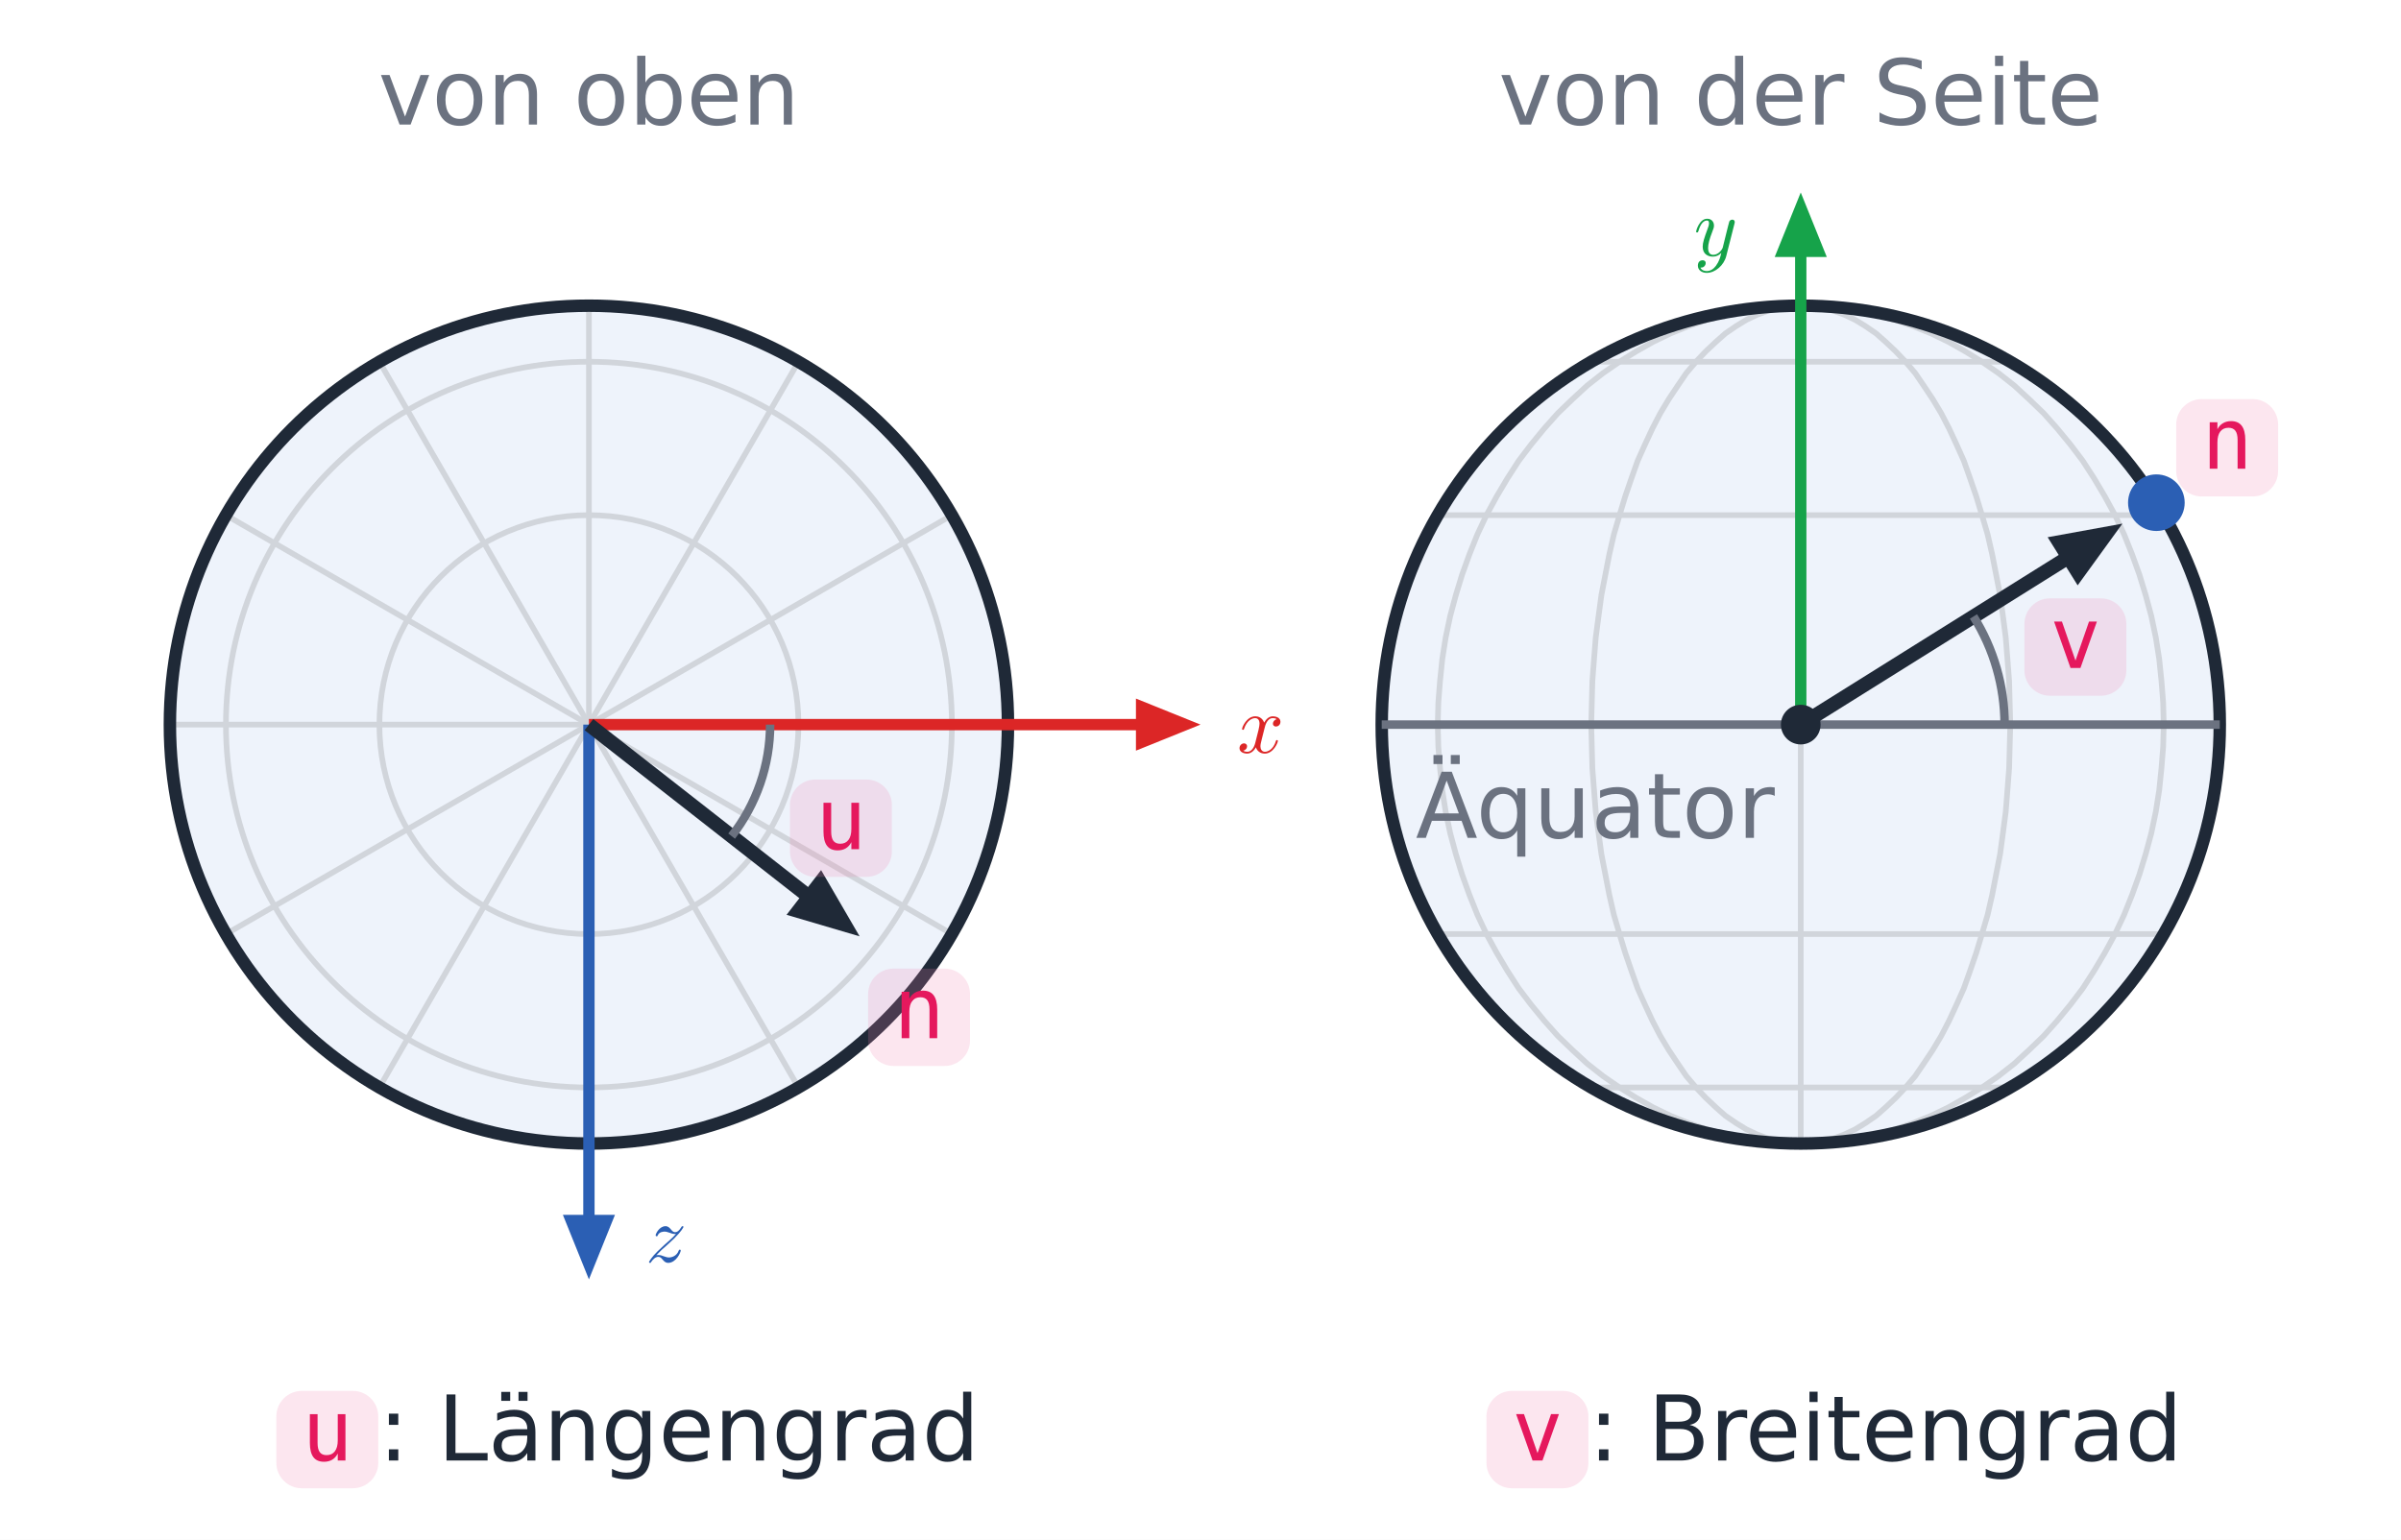
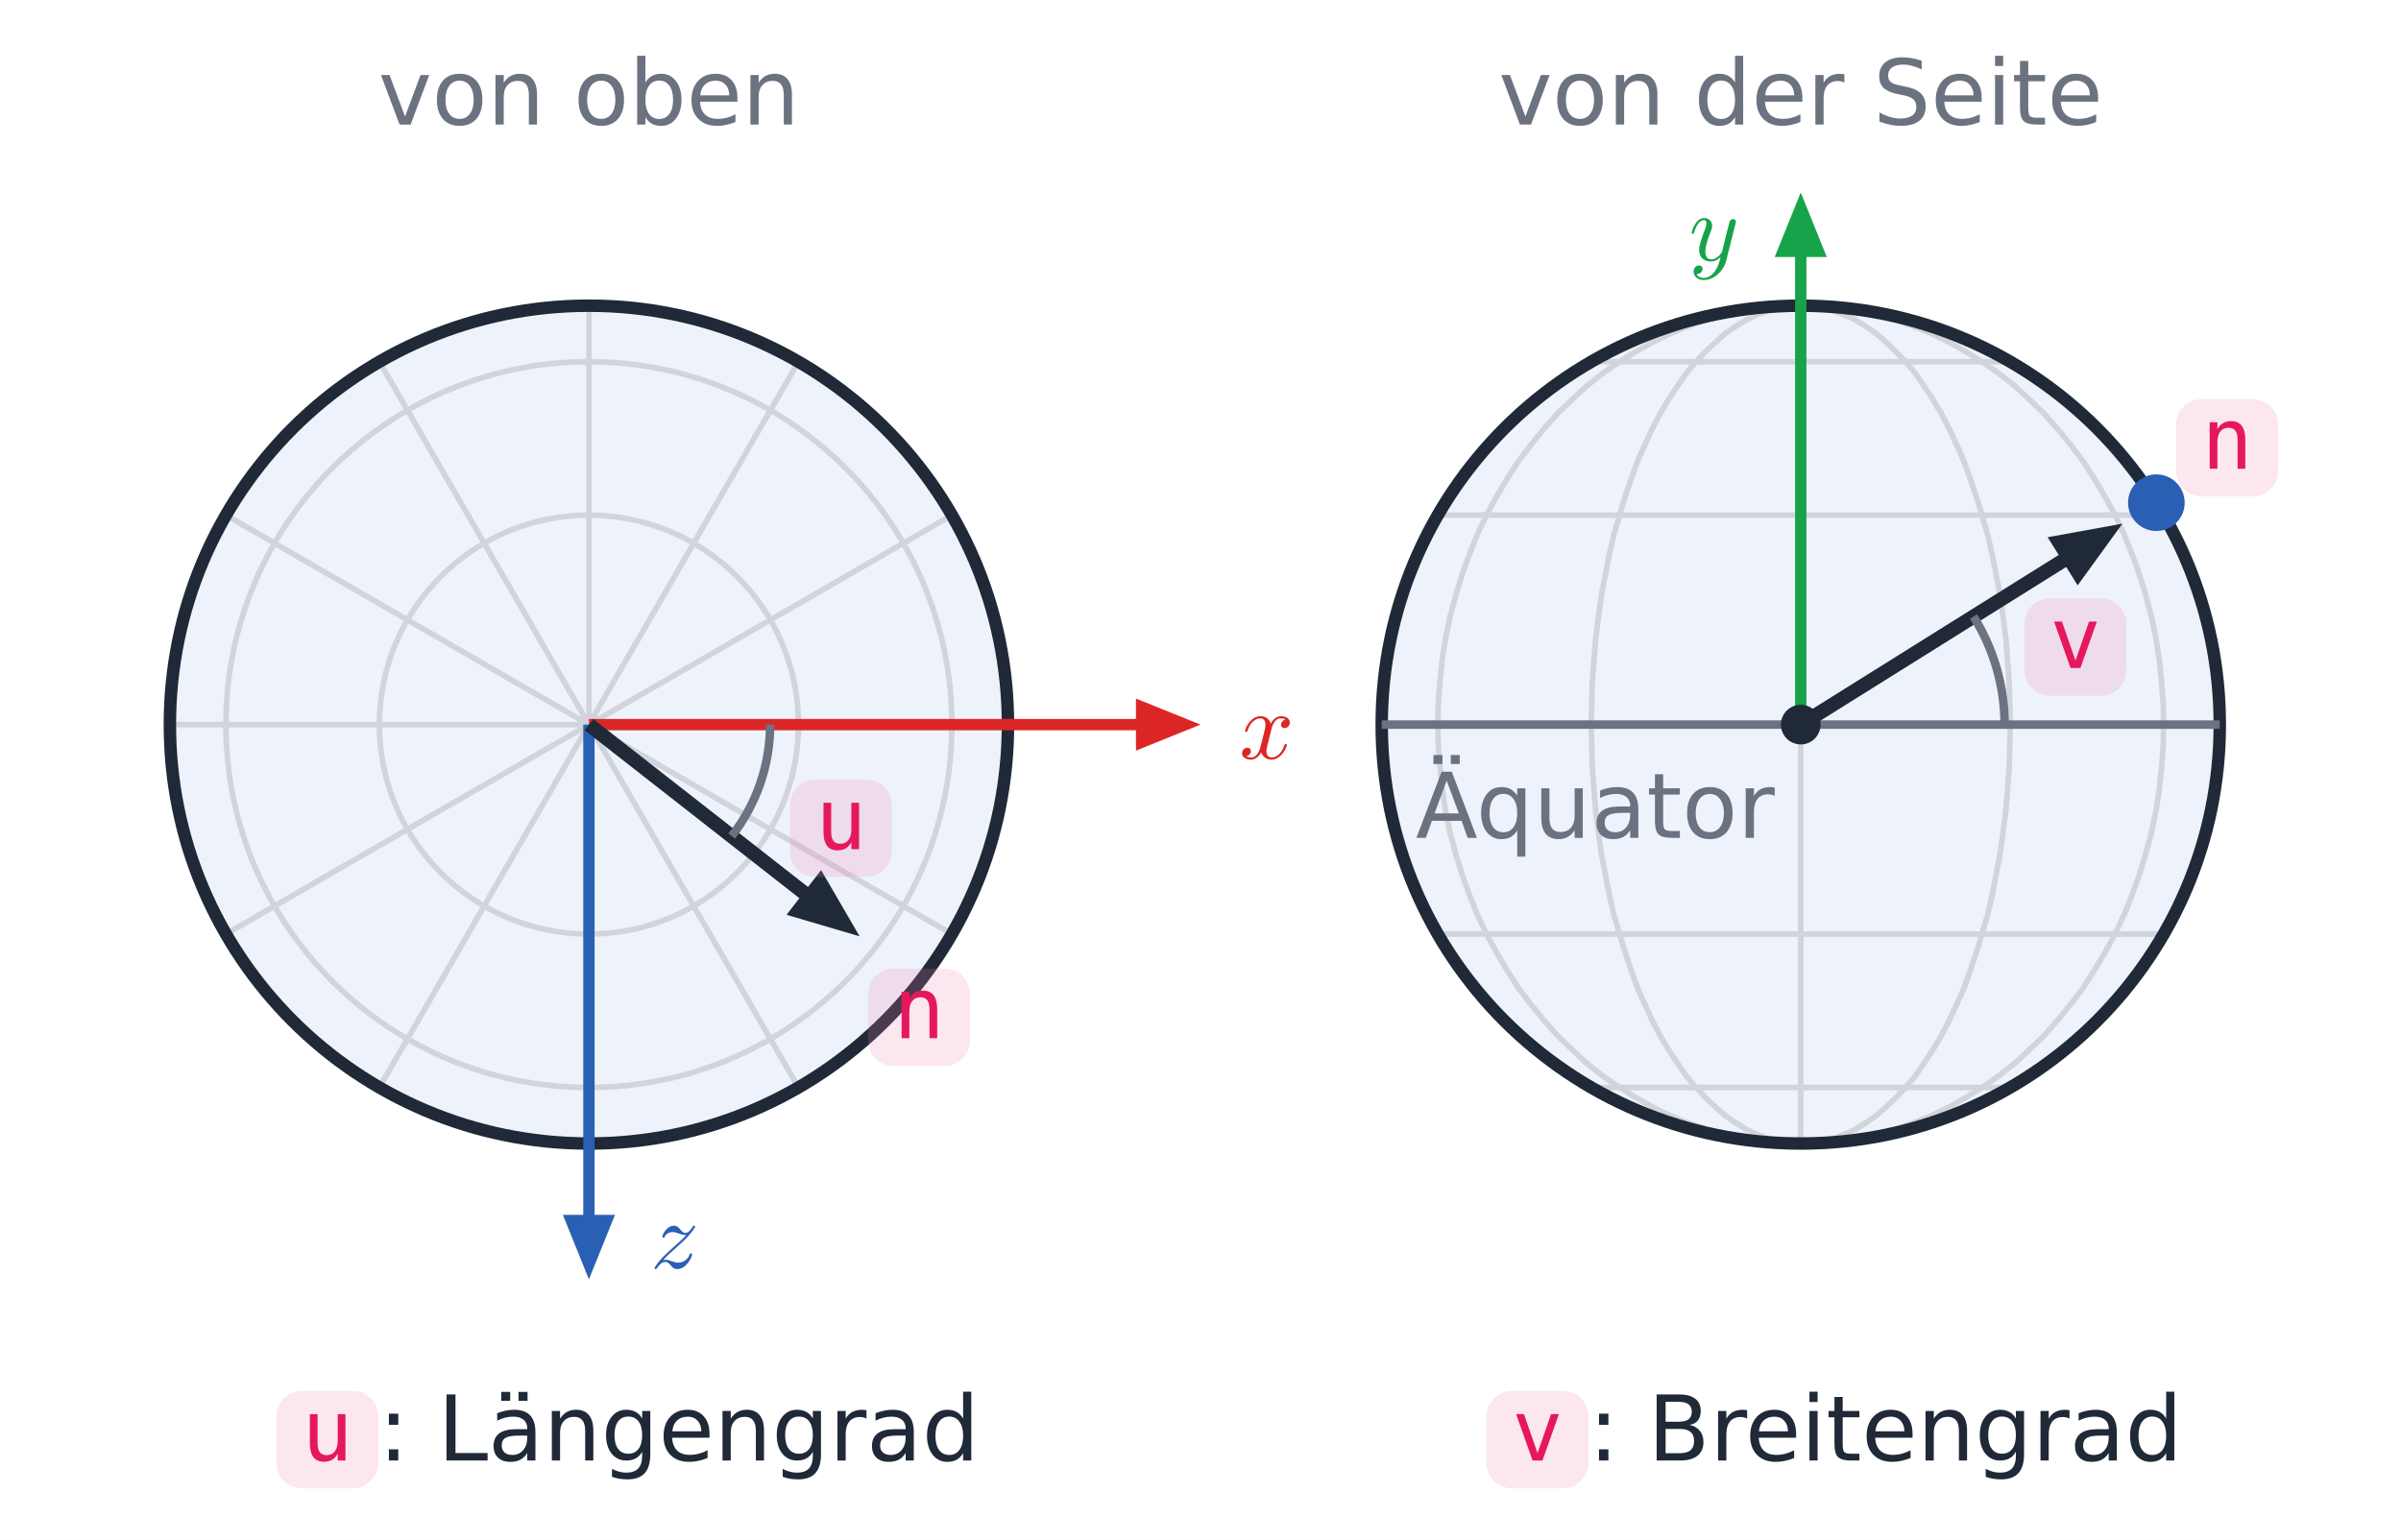
<svg xmlns="http://www.w3.org/2000/svg" xmlns:xlink="http://www.w3.org/1999/xlink" viewBox="0 0 424 272" width="424" height="272" font-family="IBM Plex Sans, DejaVu Sans, sans-serif">
  <rect width="424" height="272" fill="#ffffff" />
  <text x="104.0" y="22.0" font-size="16" fill="#6b7280" text-anchor="middle" xml:space="preserve">von oben</text>
  <circle cx="104.0" cy="128.0" r="74.0" fill="#eef3fb" />
  <line x1="30.0" y1="128.0" x2="178.0" y2="128.0" stroke="#d1d5db" stroke-width="1" />
  <line x1="39.9" y1="165.0" x2="168.1" y2="91.0" stroke="#d1d5db" stroke-width="1" />
  <line x1="67.0" y1="192.1" x2="141.0" y2="63.9" stroke="#d1d5db" stroke-width="1" />
  <line x1="104.0" y1="202.0" x2="104.0" y2="54.0" stroke="#d1d5db" stroke-width="1" />
  <line x1="141.0" y1="192.1" x2="67.0" y2="63.9" stroke="#d1d5db" stroke-width="1" />
  <line x1="168.1" y1="165.0" x2="39.9" y2="91.0" stroke="#d1d5db" stroke-width="1" />
  <circle cx="104.0" cy="128.0" r="64.1" fill="none" stroke="#d1d5db" stroke-width="1" />
  <circle cx="104.0" cy="128.0" r="37.0" fill="none" stroke="#d1d5db" stroke-width="1" />
  <circle cx="104.0" cy="128.0" r="74.0" fill="none" stroke="#1f2937" stroke-width="2.2" />
  <line x1="104.0" y1="128.0" x2="204.0" y2="128.0" stroke="#dc2626" stroke-width="2" />
  <polygon points="212.0,128.0 200.6,123.4 200.6,132.6" fill="#dc2626" />
-   <g transform="translate(218.00 134.00) scale(1.7) translate(-0 0)" fill="#dc2626" stroke="none">
+   <g transform="translate(218.00 134.00) scale(1.7) translate(0.5 0)" fill="#dc2626" stroke="none">
    <defs>
-       <g>
-         <g id="m1-glyph-0-0">
-           <path d="M 2.859 -2.578 C 2.906 -2.797 3.109 -3.594 3.703 -3.594 C 3.75 -3.594 3.953 -3.594 4.125 -3.484 C 3.891 -3.438 3.719 -3.219 3.719 -3.016 C 3.719 -2.875 3.812 -2.719 4.047 -2.719 C 4.234 -2.719 4.5 -2.875 4.5 -3.219 C 4.5 -3.656 4 -3.781 3.703 -3.781 C 3.219 -3.781 2.922 -3.328 2.812 -3.125 C 2.594 -3.688 2.141 -3.781 1.891 -3.781 C 1 -3.781 0.516 -2.672 0.516 -2.469 C 0.516 -2.375 0.594 -2.375 0.609 -2.375 C 0.688 -2.375 0.703 -2.391 0.719 -2.469 C 1.016 -3.375 1.578 -3.594 1.875 -3.594 C 2.031 -3.594 2.328 -3.516 2.328 -3.016 C 2.328 -2.75 2.188 -2.172 1.875 -0.984 C 1.734 -0.453 1.438 -0.094 1.062 -0.094 C 1.016 -0.094 0.812 -0.094 0.625 -0.203 C 0.844 -0.25 1.031 -0.422 1.031 -0.672 C 1.031 -0.891 0.844 -0.969 0.719 -0.969 C 0.469 -0.969 0.25 -0.75 0.25 -0.469 C 0.25 -0.078 0.672 0.094 1.047 0.094 C 1.609 0.094 1.922 -0.5 1.953 -0.562 C 2.047 -0.234 2.359 0.094 2.875 0.094 C 3.75 0.094 4.234 -1.016 4.234 -1.219 C 4.234 -1.312 4.156 -1.312 4.141 -1.312 C 4.062 -1.312 4.047 -1.281 4.031 -1.219 C 3.75 -0.297 3.156 -0.094 2.891 -0.094 C 2.562 -0.094 2.422 -0.375 2.422 -0.656 C 2.422 -0.844 2.469 -1.031 2.562 -1.406 Z M 2.859 -2.578 " />
-         </g>
-       </g>
-       <clipPath id="m1-clip-0">
-         <path clip-rule="nonzero" d="M 0.273 0 L 5 0 L 5 3.68 L 0.273 3.68 Z M 0.273 0 " />
-       </clipPath>
+       <path id="m5-g0-120" d="M3.328-3.009C3.387-3.268 3.616-4.184 4.314-4.184C4.364-4.184 4.603-4.184 4.812-4.055C4.533-4.005 4.334-3.756 4.334-3.517C4.334-3.357 4.443-3.168 4.712-3.168C4.932-3.168 5.25-3.347 5.25-3.746C5.25-4.264 4.663-4.403 4.324-4.403C3.746-4.403 3.397-3.875 3.278-3.646C3.029-4.304 2.491-4.403 2.202-4.403C1.166-4.403 .598-3.118 .598-2.869C.598-2.77 .697-2.77 .717-2.77C.797-2.77 .827-2.79 .847-2.879C1.186-3.935 1.843-4.184 2.182-4.184C2.371-4.184 2.72-4.095 2.72-3.517C2.72-3.208 2.55-2.54 2.182-1.146C2.022-.528 1.674-.11 1.235-.11C1.176-.11 .946-.11 .737-.239C.986-.289 1.205-.498 1.205-.777C1.205-1.046 .986-1.126 .837-1.126C.538-1.126 .289-.867 .289-.548C.289-.09 .787 .11 1.225 .11C1.883 .11 2.242-.588 2.271-.648C2.391-.279 2.75 .11 3.347 .11C4.374 .11 4.941-1.176 4.941-1.425C4.941-1.524 4.852-1.524 4.822-1.524C4.732-1.524 4.712-1.484 4.692-1.415C4.364-.349 3.686-.11 3.367-.11C2.979-.11 2.819-.428 2.819-.767C2.819-.986 2.879-1.205 2.989-1.644L3.328-3.009Z" />
    </defs>
-     <g transform="translate(0 -4.2895)">
-       <g clip-path="url(#clip-0)">
-         <g>
-           <use xlink:href="#m1-glyph-0-0" x="0.274" y="3.679" />
-         </g>
-       </g>
+     <g id="m5-page1">
+       <use x="0" y="0" xlink:href="#m5-g0-120" />
    </g>
  </g>
  <line x1="104.0" y1="128.0" x2="104.0" y2="218.0" stroke="#2b5fb4" stroke-width="2" />
  <polygon points="104.0,226.0 108.6,214.6 99.4,214.6" fill="#2b5fb4" />
-   <g transform="translate(114.00 224.00) scale(1.7) translate(-0 0)" fill="#2b5fb4" stroke="none">
+   <g transform="translate(114.00 224.00) scale(1.7) translate(0.5 0)" fill="#2b5fb4" stroke="none">
    <defs>
-       <g>
-         <g id="m2-glyph-0-0">
-           <path d="M 1.125 -0.703 C 1.578 -1.188 1.812 -1.391 2.125 -1.656 C 2.125 -1.672 2.641 -2.109 2.953 -2.422 C 3.75 -3.203 3.938 -3.609 3.938 -3.641 C 3.938 -3.719 3.859 -3.719 3.844 -3.719 C 3.781 -3.719 3.75 -3.703 3.719 -3.625 C 3.469 -3.219 3.281 -3.094 3.078 -3.094 C 2.875 -3.094 2.781 -3.219 2.656 -3.359 C 2.5 -3.547 2.344 -3.719 2.078 -3.719 C 1.438 -3.719 1.047 -2.938 1.047 -2.766 C 1.047 -2.719 1.078 -2.672 1.156 -2.672 C 1.234 -2.672 1.25 -2.719 1.266 -2.766 C 1.422 -3.156 1.906 -3.156 1.984 -3.156 C 2.156 -3.156 2.312 -3.094 2.516 -3.031 C 2.844 -2.906 2.938 -2.906 3.156 -2.906 C 2.859 -2.547 2.141 -1.938 1.984 -1.797 L 1.234 -1.094 C 0.656 -0.531 0.359 -0.047 0.359 0.016 C 0.359 0.094 0.453 0.094 0.469 0.094 C 0.531 0.094 0.547 0.078 0.594 -0.016 C 0.797 -0.312 1.047 -0.531 1.312 -0.531 C 1.5 -0.531 1.594 -0.469 1.797 -0.219 C 1.953 -0.047 2.094 0.094 2.344 0.094 C 3.172 0.094 3.656 -0.984 3.656 -1.203 C 3.656 -1.25 3.625 -1.281 3.562 -1.281 C 3.484 -1.281 3.469 -1.234 3.438 -1.172 C 3.25 -0.625 2.719 -0.469 2.438 -0.469 C 2.266 -0.469 2.109 -0.516 1.938 -0.578 C 1.656 -0.688 1.531 -0.719 1.344 -0.719 C 1.328 -0.719 1.203 -0.719 1.125 -0.703 Z M 1.125 -0.703 " />
-         </g>
-       </g>
-       <clipPath id="m2-clip-0">
-         <path clip-rule="nonzero" d="M 0 0.031 L 4 0.031 L 4 3.656 L 0 3.656 Z M 0 0.031 " />
-       </clipPath>
+       <path id="m6-g0-122" d="M1.325-.827C1.863-1.405 2.152-1.654 2.511-1.963C2.511-1.973 3.128-2.501 3.487-2.859C4.433-3.786 4.653-4.264 4.653-4.304C4.653-4.403 4.563-4.403 4.543-4.403C4.473-4.403 4.443-4.384 4.394-4.294C4.095-3.816 3.885-3.656 3.646-3.656S3.288-3.806 3.138-3.975C2.949-4.204 2.78-4.403 2.451-4.403C1.704-4.403 1.245-3.477 1.245-3.268C1.245-3.218 1.275-3.158 1.365-3.158S1.474-3.208 1.494-3.268C1.684-3.726 2.262-3.736 2.341-3.736C2.55-3.736 2.74-3.666 2.969-3.587C3.367-3.437 3.477-3.437 3.736-3.437C3.377-3.009 2.54-2.291 2.351-2.132L1.455-1.295C.777-.628 .428-.06 .428 .01C.428 .11 .528 .11 .548 .11C.628 .11 .648 .09 .707-.02C.936-.369 1.235-.638 1.554-.638C1.783-.638 1.883-.548 2.132-.259C2.301-.05 2.481 .11 2.77 .11C3.756 .11 4.334-1.156 4.334-1.425C4.334-1.474 4.294-1.524 4.214-1.524C4.125-1.524 4.105-1.465 4.075-1.395C3.846-.747 3.208-.558 2.879-.558C2.68-.558 2.501-.618 2.291-.687C1.953-.817 1.803-.857 1.594-.857C1.574-.857 1.415-.857 1.325-.827Z" />
    </defs>
-     <g transform="translate(0 -4.2895)">
-       <g clip-path="url(#clip-0)">
-         <g>
-           <use xlink:href="#m2-glyph-0-0" x="0" y="3.657" />
-         </g>
-       </g>
+     <g id="m6-page1">
+       <use x="0" y="0" xlink:href="#m6-g0-122" />
    </g>
  </g>
  <line x1="104.0" y1="128.0" x2="144.9" y2="160.0" stroke="#1f2937" stroke-width="2.5" />
  <polygon points="151.8,165.4 145.0,153.7 138.9,161.6" fill="#1f2937" />
  <rect x="153.3" y="171.1" width="18.0" height="17.2" rx="4.5" fill="#f384af" fill-opacity="0.2" />
  <text x="157.8" y="183.4" font-size="15" fill="#e5185d" font-family="'0xProto Nerd Font Mono', 'DejaVu Sans Mono', monospace">n</text>
  <path d="M129.2,147.7 A32.0,32.0 0 0 0 136.0,128.0" fill="none" stroke="#6b7280" stroke-width="1.5" />
  <rect x="139.5" y="137.7" width="18.0" height="17.2" rx="4.5" fill="#f384af" fill-opacity="0.2" />
  <text x="144.0" y="150.0" font-size="15" fill="#e5185d" font-family="'0xProto Nerd Font Mono', 'DejaVu Sans Mono', monospace">u</text>
  <rect x="48.8" y="245.7" width="18.0" height="17.2" rx="4.5" fill="#f384af" fill-opacity="0.2" />
  <text x="53.3" y="258.0" font-size="15" fill="#e5185d" font-family="'0xProto Nerd Font Mono', 'DejaVu Sans Mono', monospace">u</text>
  <text x="66.8" y="258.0" font-size="16" fill="#1f2937" text-anchor="start" xml:space="preserve">: Längengrad</text>
  <text x="318.0" y="22.0" font-size="16" fill="#6b7280" text-anchor="middle" xml:space="preserve">von der Seite</text>
  <circle cx="318.0" cy="128.0" r="74.0" fill="#eef3fb" />
  <line x1="281.0" y1="192.1" x2="355.0" y2="192.1" stroke="#d1d5db" stroke-width="1" />
  <line x1="253.9" y1="165.0" x2="382.1" y2="165.0" stroke="#d1d5db" stroke-width="1" />
  <line x1="253.9" y1="91.0" x2="382.1" y2="91.0" stroke="#d1d5db" stroke-width="1" />
  <line x1="281.0" y1="63.9" x2="355.0" y2="63.9" stroke="#d1d5db" stroke-width="1" />
  <line x1="318.0" y1="54.0" x2="318.0" y2="202.0" stroke="#d1d5db" stroke-width="1" />
  <polyline points="355.0,128.0 354.9,131.9 354.8,135.7 354.5,139.6 354.2,143.4 353.7,147.2 353.2,150.9 352.5,154.5 351.8,158.1 351.0,161.6 350.0,165.0 349.0,168.3 347.9,171.5 346.8,174.6 345.5,177.5 344.2,180.3 342.8,183.0 341.3,185.5 339.7,187.9 338.2,190.1 336.5,192.1 334.8,193.9 333.0,195.6 331.3,197.1 329.4,198.4 327.6,199.5 325.7,200.4 323.8,201.1 321.9,201.6 319.9,201.9 318.0,202.0 316.1,201.9 314.1,201.6 312.2,201.1 310.3,200.4 308.4,199.5 306.6,198.4 304.7,197.1 303.0,195.6 301.2,193.9 299.5,192.1 297.8,190.1 296.3,187.9 294.7,185.5 293.2,183.0 291.8,180.3 290.5,177.5 289.2,174.6 288.1,171.5 287.0,168.3 286.0,165.0 285.0,161.6 284.2,158.1 283.5,154.5 282.8,150.9 282.3,147.2 281.8,143.4 281.5,139.6 281.2,135.7 281.1,131.9 281.0,128.0 281.1,124.1 281.2,120.3 281.5,116.4 281.8,112.6 282.3,108.8 282.8,105.1 283.5,101.5 284.2,97.9 285.0,94.4 286.0,91.0 287.0,87.7 288.1,84.5 289.2,81.4 290.5,78.5 291.8,75.7 293.2,73.0 294.7,70.5 296.3,68.1 297.8,65.9 299.5,63.9 301.2,62.1 303.0,60.4 304.7,58.9 306.6,57.6 308.4,56.5 310.3,55.6 312.2,54.9 314.1,54.4 316.1,54.1 318.0,54.0 319.9,54.1 321.9,54.4 323.8,54.9 325.7,55.6 327.6,56.5 329.4,57.6 331.3,58.9 333.0,60.4 334.8,62.1 336.5,63.9 338.2,65.9 339.7,68.1 341.3,70.5 342.8,73.0 344.2,75.7 345.5,78.5 346.8,81.4 347.9,84.5 349.0,87.7 350.0,91.0 351.0,94.4 351.8,97.9 352.5,101.5 353.2,105.1 353.7,108.8 354.2,112.6 354.5,116.4 354.8,120.3 354.9,124.1 355.0,128.0" fill="none" stroke="#d1d5db" stroke-width="1" stroke-linejoin="round" />
  <polyline points="382.1,128.0 382.0,131.9 381.7,135.7 381.3,139.6 380.7,143.4 379.9,147.2 378.9,150.9 377.8,154.5 376.5,158.1 375.1,161.6 373.5,165.0 371.7,168.3 369.8,171.5 367.8,174.6 365.6,177.5 363.3,180.3 360.9,183.0 358.3,185.5 355.7,187.9 352.9,190.1 350.0,192.1 347.1,193.9 344.1,195.6 341.0,197.1 337.8,198.4 334.6,199.5 331.3,200.4 328.0,201.1 324.7,201.6 321.4,201.9 318.0,202.0 314.6,201.9 311.3,201.6 308.0,201.1 304.7,200.4 301.4,199.5 298.2,198.4 295.0,197.1 291.9,195.6 288.9,193.9 286.0,192.1 283.1,190.1 280.3,187.9 277.7,185.5 275.1,183.0 272.7,180.3 270.4,177.5 268.2,174.6 266.2,171.5 264.3,168.3 262.5,165.0 260.9,161.6 259.5,158.1 258.2,154.5 257.1,150.9 256.1,147.2 255.3,143.4 254.7,139.6 254.3,135.7 254.0,131.9 253.9,128.0 254.0,124.1 254.3,120.3 254.7,116.4 255.3,112.6 256.1,108.8 257.1,105.1 258.2,101.5 259.5,97.9 260.9,94.4 262.5,91.0 264.3,87.7 266.2,84.5 268.2,81.4 270.4,78.5 272.7,75.7 275.1,73.0 277.7,70.5 280.3,68.1 283.1,65.9 286.0,63.9 288.9,62.1 291.9,60.4 295.0,58.9 298.2,57.6 301.4,56.5 304.7,55.6 308.0,54.9 311.3,54.4 314.6,54.1 318.0,54.0 321.4,54.1 324.7,54.4 328.0,54.9 331.3,55.6 334.6,56.5 337.8,57.6 341.0,58.9 344.1,60.4 347.1,62.1 350.0,63.9 352.9,65.9 355.7,68.1 358.3,70.5 360.9,73.0 363.3,75.7 365.6,78.5 367.8,81.4 369.8,84.5 371.7,87.7 373.5,91.0 375.1,94.4 376.5,97.9 377.8,101.5 378.9,105.1 379.9,108.8 380.7,112.6 381.3,116.4 381.7,120.3 382.0,124.1 382.1,128.0" fill="none" stroke="#d1d5db" stroke-width="1" stroke-linejoin="round" />
  <circle cx="318.0" cy="128.0" r="74.0" fill="none" stroke="#1f2937" stroke-width="2.2" />
  <line x1="244.0" y1="128.0" x2="392.0" y2="128.0" stroke="#6b7280" stroke-width="1.5" />
  <text x="250.0" y="148.0" font-size="16" fill="#6b7280" text-anchor="start" xml:space="preserve">Äquator</text>
  <line x1="318.0" y1="128.0" x2="318.0" y2="42.0" stroke="#16a34a" stroke-width="2" />
  <polygon points="318.0,34.0 313.4,45.4 322.6,45.4" fill="#16a34a" />
-   <g transform="translate(308.00 46.00) scale(1.7) translate(-5.2419 0)" fill="#16a34a" stroke="none">
+   <g transform="translate(308.00 46.00) scale(1.7) translate(-5.7419 0)" fill="#16a34a" stroke="none">
    <defs>
-       <g>
-         <g id="m3-glyph-0-0">
-           <path d="M 4.234 -3.312 C 4.266 -3.438 4.266 -3.453 4.266 -3.516 C 4.266 -3.672 4.141 -3.75 4.016 -3.75 C 3.922 -3.75 3.781 -3.703 3.703 -3.562 C 3.688 -3.531 3.625 -3.25 3.578 -3.094 C 3.531 -2.875 3.469 -2.641 3.406 -2.406 L 3.016 -0.828 C 2.984 -0.703 2.609 -0.094 2.031 -0.094 C 1.594 -0.094 1.5 -0.484 1.5 -0.797 C 1.5 -1.203 1.641 -1.734 1.938 -2.5 C 2.078 -2.859 2.109 -2.953 2.109 -3.141 C 2.109 -3.531 1.844 -3.844 1.406 -3.844 C 0.578 -3.844 0.25 -2.578 0.25 -2.5 C 0.25 -2.422 0.344 -2.422 0.359 -2.422 C 0.438 -2.422 0.453 -2.438 0.5 -2.578 C 0.734 -3.391 1.078 -3.656 1.375 -3.656 C 1.438 -3.656 1.594 -3.656 1.594 -3.375 C 1.594 -3.156 1.5 -2.938 1.438 -2.766 C 1.094 -1.844 0.938 -1.344 0.938 -0.938 C 0.938 -0.172 1.484 0.094 2 0.094 C 2.344 0.094 2.641 -0.047 2.875 -0.297 C 2.766 0.156 2.656 0.578 2.312 1.047 C 2.094 1.344 1.766 1.594 1.359 1.594 C 1.234 1.594 0.844 1.562 0.703 1.234 C 0.828 1.234 0.953 1.234 1.078 1.125 C 1.156 1.047 1.25 0.938 1.25 0.766 C 1.25 0.5 1.016 0.469 0.922 0.469 C 0.719 0.469 0.438 0.594 0.438 1.031 C 0.438 1.469 0.812 1.781 1.359 1.781 C 2.25 1.781 3.156 0.984 3.391 0.016 Z M 4.234 -3.312 " />
-         </g>
-       </g>
-       <clipPath id="m3-clip-0">
-         <path clip-rule="nonzero" d="M 0 0.055 L 4.578 0.055 L 4.578 5.496 L 0 5.496 Z M 0 0.055 " />
-       </clipPath>
+       <path id="m7-g0-121" d="M4.842-3.796C4.882-3.935 4.882-3.955 4.882-4.025C4.882-4.204 4.742-4.294 4.593-4.294C4.493-4.294 4.334-4.234 4.244-4.085C4.224-4.035 4.144-3.726 4.105-3.547C4.035-3.288 3.965-3.019 3.905-2.75L3.457-.956C3.417-.807 2.989-.11 2.331-.11C1.823-.11 1.714-.548 1.714-.917C1.714-1.375 1.883-1.993 2.222-2.869C2.381-3.278 2.421-3.387 2.421-3.587C2.421-4.035 2.102-4.403 1.604-4.403C.658-4.403 .289-2.959 .289-2.869C.289-2.77 .389-2.77 .408-2.77C.508-2.77 .518-2.79 .568-2.949C.837-3.885 1.235-4.184 1.574-4.184C1.654-4.184 1.823-4.184 1.823-3.866C1.823-3.616 1.724-3.357 1.654-3.168C1.255-2.112 1.076-1.544 1.076-1.076C1.076-.189 1.704 .11 2.291 .11C2.68 .11 3.019-.06 3.298-.339C3.168 .179 3.049 .667 2.65 1.196C2.391 1.534 2.012 1.823 1.554 1.823C1.415 1.823 .966 1.793 .797 1.405C.956 1.405 1.086 1.405 1.225 1.285C1.325 1.196 1.425 1.066 1.425 .877C1.425 .568 1.156 .528 1.056 .528C.827 .528 .498 .687 .498 1.176C.498 1.674 .936 2.042 1.554 2.042C2.58 2.042 3.606 1.136 3.885 .01L4.842-3.796Z" />
    </defs>
-     <g transform="translate(0 -4.2895)">
-       <g clip-path="url(#clip-0)">
-         <g>
-           <use xlink:href="#m3-glyph-0-0" x="0" y="3.804" />
-         </g>
-       </g>
+     <g id="m7-page1">
+       <use x="0" y="0" xlink:href="#m7-g0-121" />
    </g>
  </g>
  <line x1="318.0" y1="128.0" x2="367.4" y2="97.1" stroke="#1f2937" stroke-width="2.5" />
  <polygon points="374.8,92.5 361.6,94.9 366.9,103.4" fill="#1f2937" />
  <circle cx="380.8" cy="88.8" r="5.0" fill="#2b5fb4" />
  <rect x="384.3" y="70.5" width="18.0" height="17.2" rx="4.5" fill="#f384af" fill-opacity="0.2" />
  <text x="388.8" y="82.8" font-size="15" fill="#e5185d" font-family="'0xProto Nerd Font Mono', 'DejaVu Sans Mono', monospace">n</text>
  <path d="M354.0,128.0 A36.0,36.0 0 0 0 348.5,108.9" fill="none" stroke="#6b7280" stroke-width="1.5" />
  <rect x="357.5" y="105.7" width="18.0" height="17.2" rx="4.5" fill="#f384af" fill-opacity="0.2" />
  <text x="362.0" y="118.0" font-size="15" fill="#e5185d" font-family="'0xProto Nerd Font Mono', 'DejaVu Sans Mono', monospace">v</text>
  <circle cx="318.0" cy="128.0" r="3.5" fill="#1f2937" />
  <rect x="262.5" y="245.7" width="18.0" height="17.2" rx="4.5" fill="#f384af" fill-opacity="0.2" />
  <text x="267.0" y="258.0" font-size="15" fill="#e5185d" font-family="'0xProto Nerd Font Mono', 'DejaVu Sans Mono', monospace">v</text>
  <text x="280.5" y="258.0" font-size="16" fill="#1f2937" text-anchor="start" xml:space="preserve">: Breitengrad</text>
</svg>
